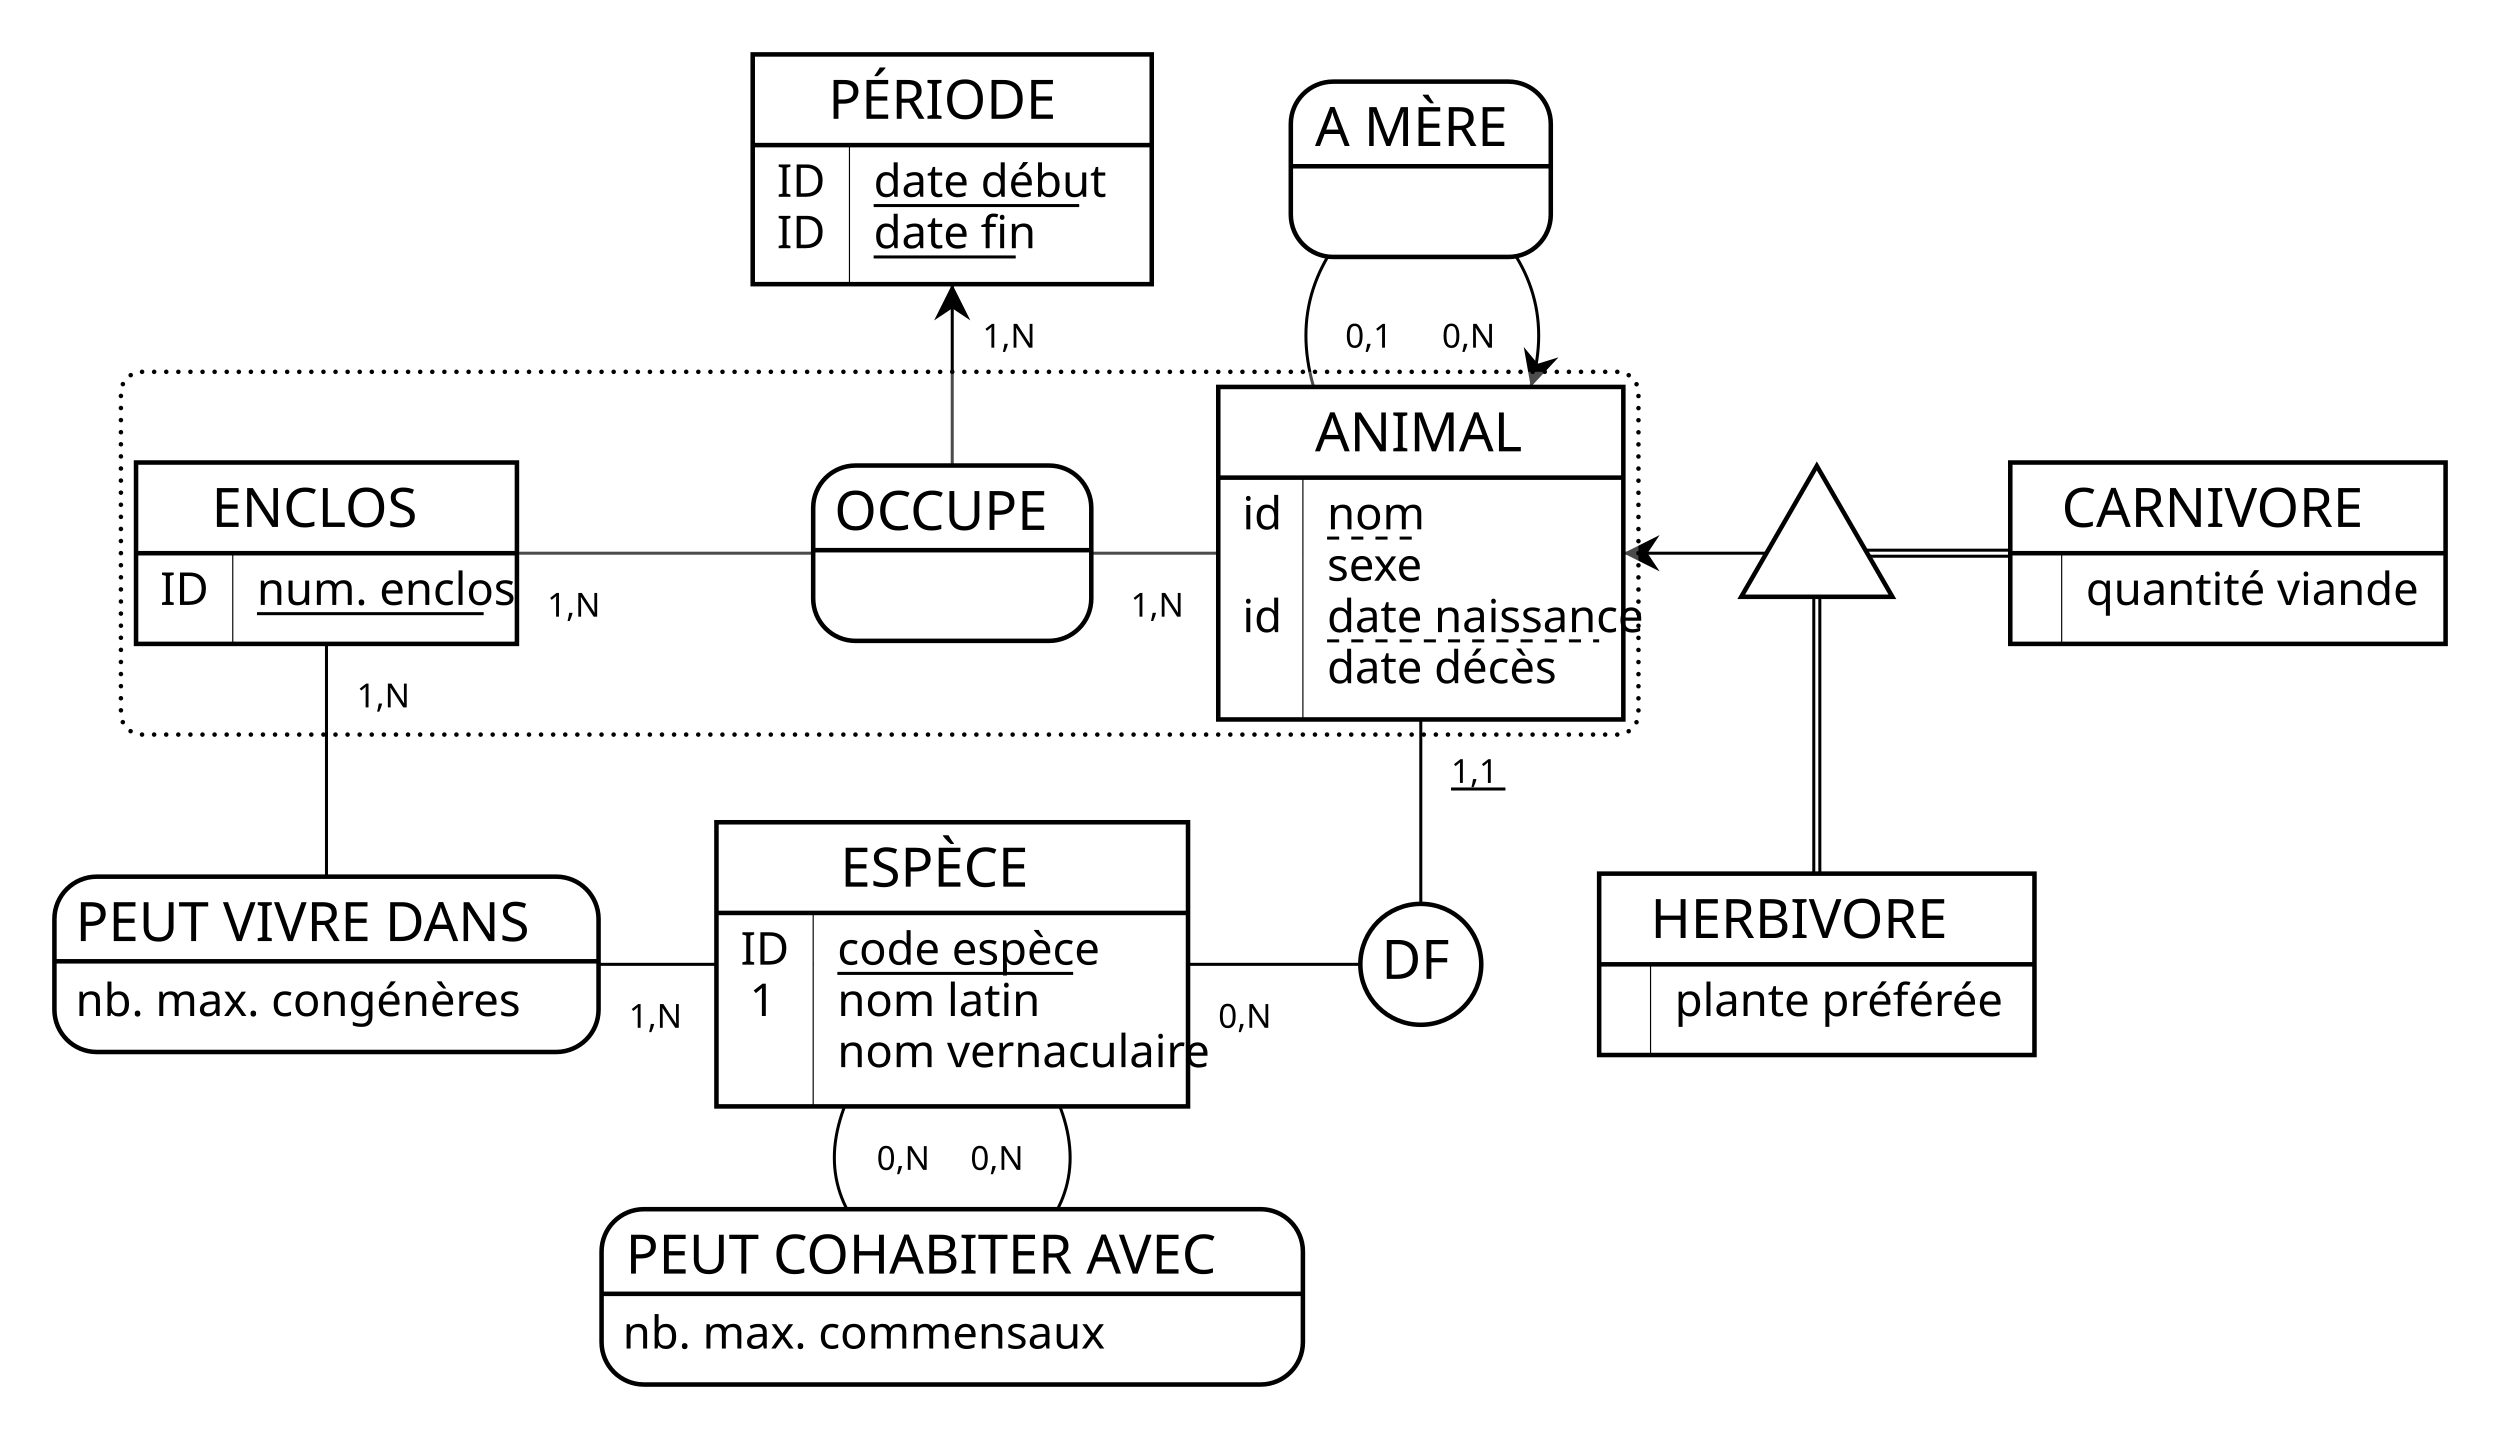
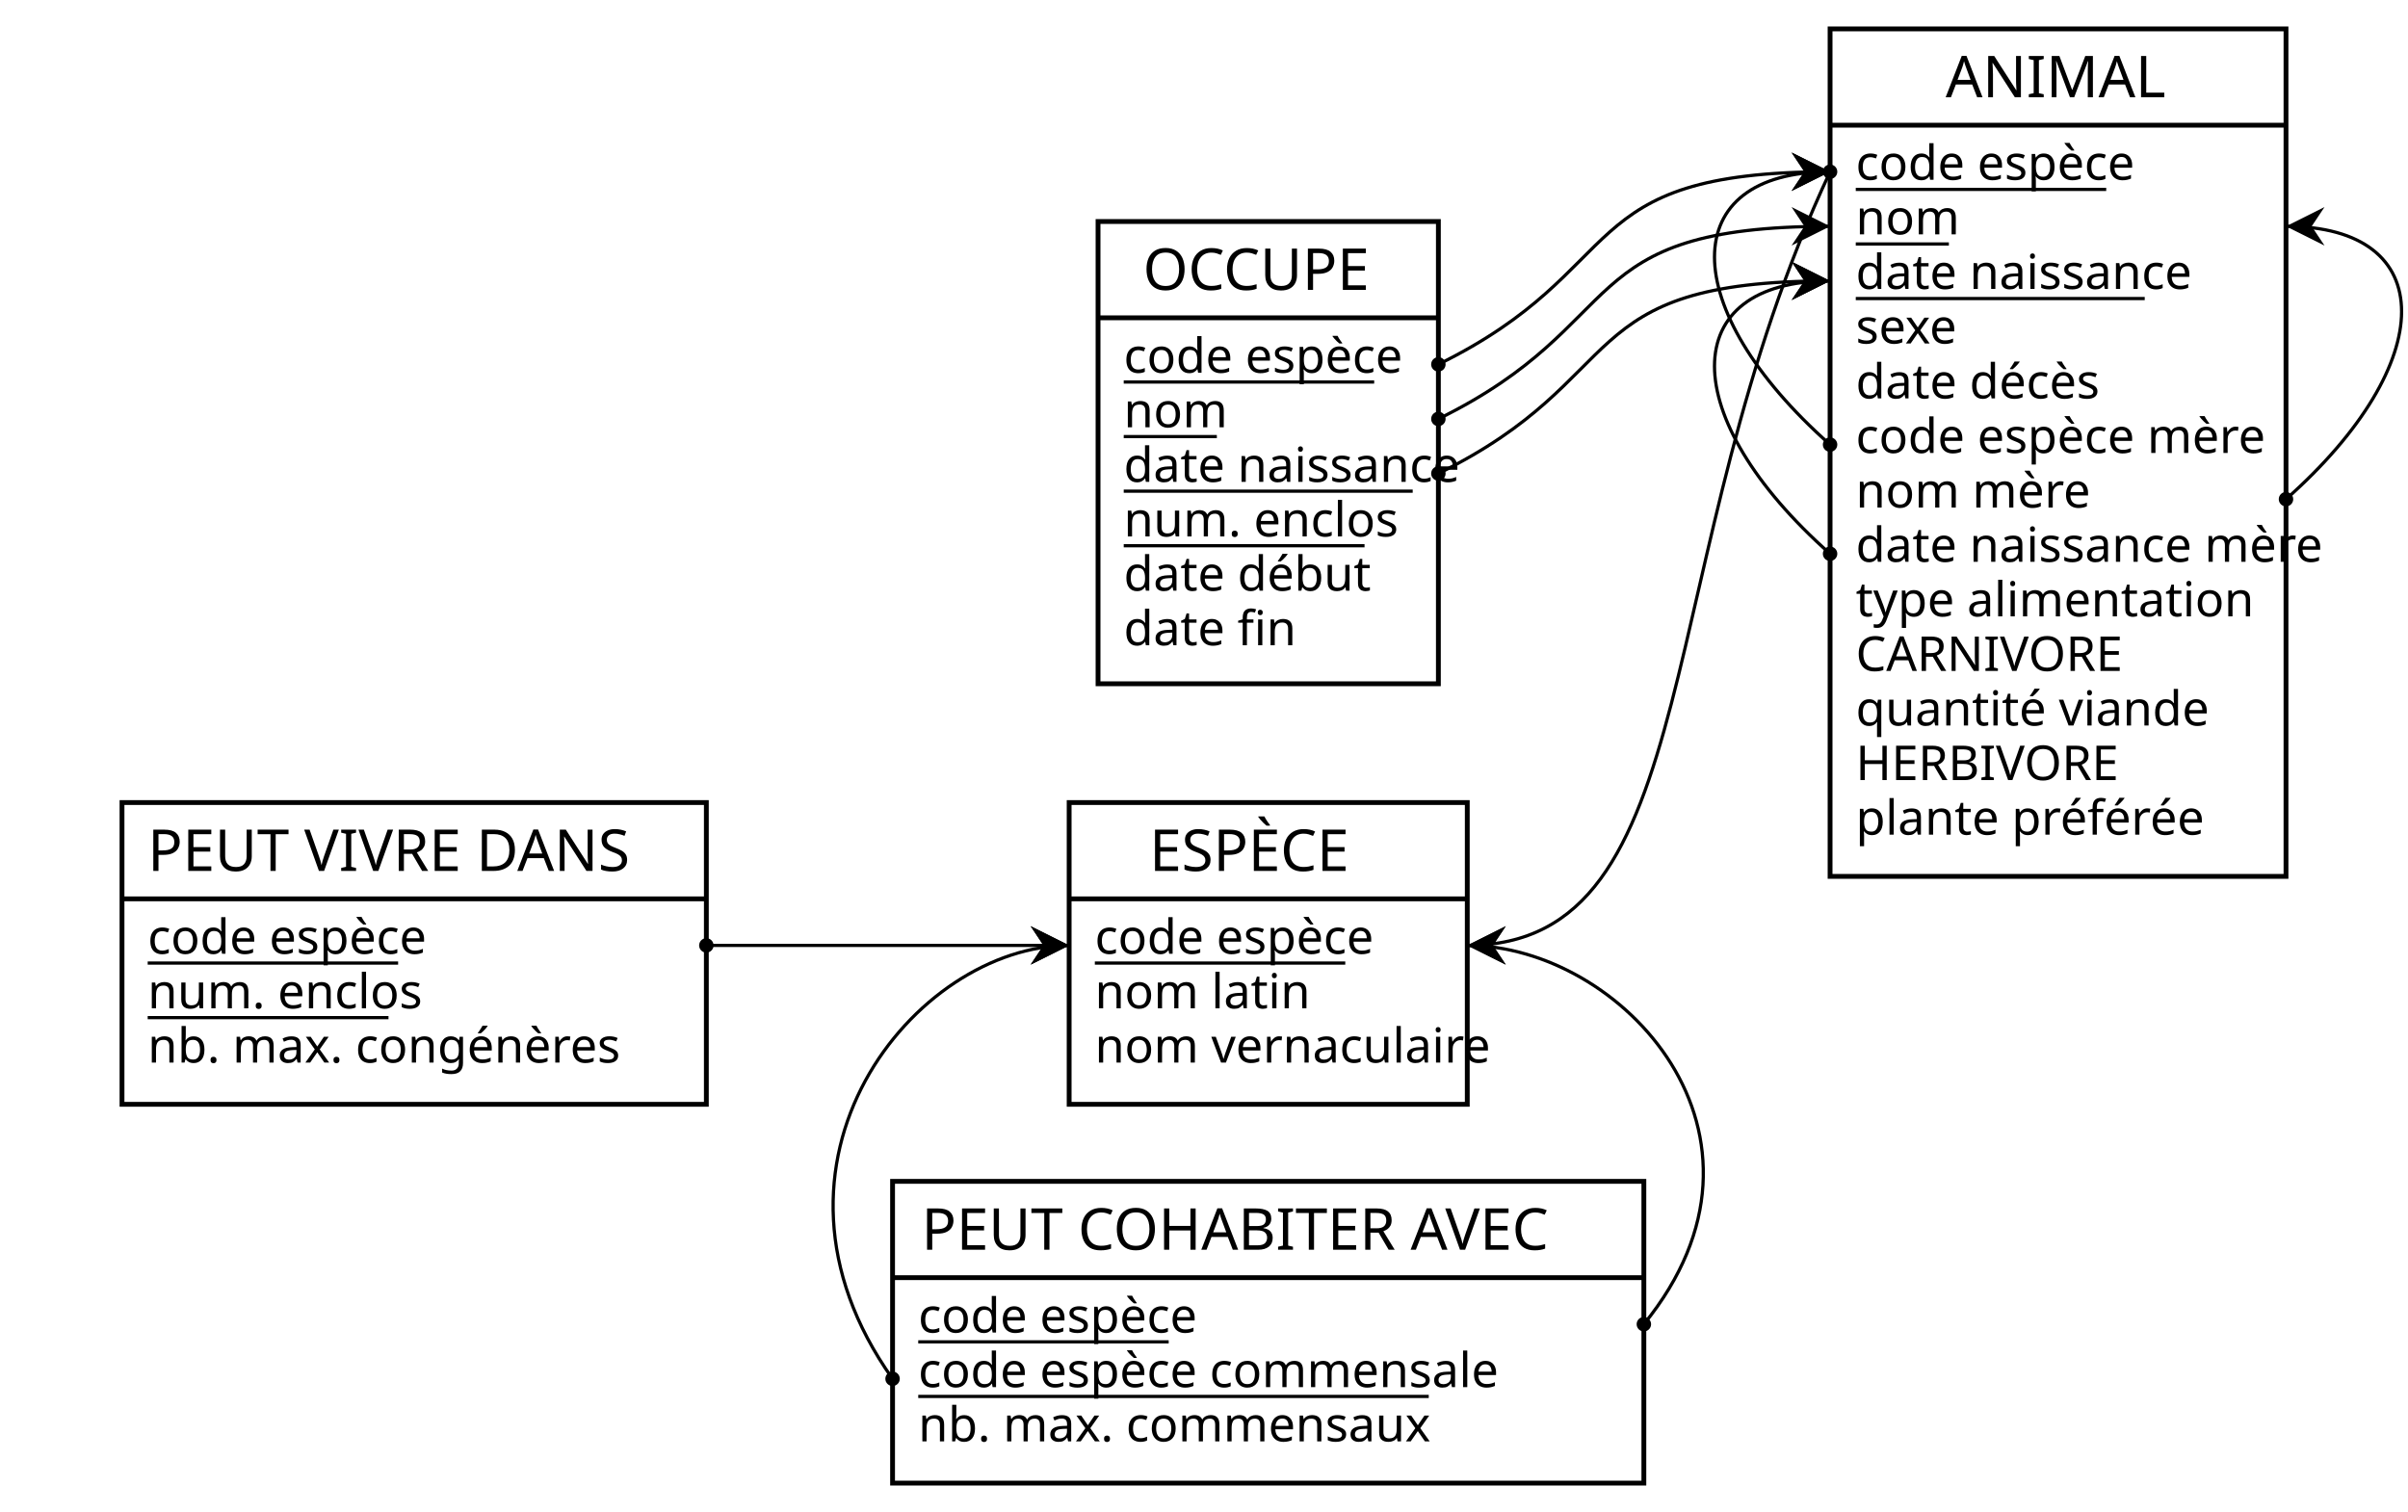
- <svg xmlns="http://www.w3.org/2000/svg" width="827" height="476" viewBox="0 0 827 476">
-   <rect x="0" y="0" width="827" height="476" fill="#FFFFFF" stroke="none" stroke-width="0" />
+ <svg xmlns="http://www.w3.org/2000/svg" width="750" height="471" viewBox="0 0 750 471">
+   <rect id="frame" x="0" y="0" width="750" height="471" fill="#FFFFFF" stroke="none" stroke-width="0" />
  <g>
-     <line x1="470" y1="183" x2="601" y2="183" stroke="#000000" stroke-width="1" />
-     <polygon points="537 183 549 177 545 183 549 189" fill="#000000" stroke-width="0" />
-     <line x1="737" y1="184" x2="601" y2="184" stroke="#000000" stroke-width="1" />
-     <line x1="737" y1="182" x2="601" y2="182" stroke="#000000" stroke-width="1" />
-     <line x1="602" y1="319" x2="602" y2="183" stroke="#000000" stroke-width="1" />
-     <line x1="600" y1="319" x2="600" y2="183" stroke="#000000" stroke-width="1" />
    <g>
-       <polygon points="601 154.13 576 197.43 626 197.43" stroke="#000000" stroke-width="1.5" fill="#FFFFFF" />
-       <text x="601" y="189" fill="#000000" font-family="Copperplate" font-size="18" />
+       <rect x="342" y="69" width="106" height="30" fill="#FFFFFF" stroke="none" stroke-width="0" opacity="1" />
+       <rect x="342" y="99" width="106" height="114" fill="#FFFFFF" stroke="none" stroke-width="0" opacity="1" />
+       <rect x="342" y="69" width="106" height="144" fill="none" stroke="#000000" stroke-width="1.5" opacity="1" />
+       <line x1="342" y1="99" x2="448" y2="99" stroke="#000000" stroke-width="1.5" />
    </g>
-   </g>
-   <g>
-     <path d="M470 183 C419.33 129.33 419.33 87 470 56" fill="none" stroke="#000000" stroke-width="1" />
-     <path d="M470 183 C522 129.33 522 87 470 56" fill="none" stroke="#000000" stroke-width="1" />
-     <polygon points="506.39 127.99 504.06 114.78 508.67 120.33 515.56 118.2" fill="#000000" stroke-width="0" />
-     <g>
-       <path d="M499 27 a14 14 90 0 1 14 14 V55 h-86 V41 a14 14 90 0 1 14 -14" fill="#FFFFFF" stroke="#FFFFFF" stroke-width="0" />
-       <path d="M513 55 v16 a14 14 90 0 1 -14 14 H441 a14 14 90 0 1 -14 -14 V55 H86" fill="#FFFFFF" stroke="#FFFFFF" stroke-width="0" />
-       <rect x="427" y="27" width="86" height="58" fill="none" rx="14" stroke="#000000" stroke-width="1.5" />
-       <line x1="427" y1="55" x2="513" y2="55" stroke="#000000" stroke-width="1.5" />
-       <text x="435" y="48.3" fill="#000000" font-family="Copperplate" font-size="18">A MÈRE</text>
-     </g>
-     <text x="445" y="115" fill="#000000" font-family="Futura" font-size="11">0,1</text>
-     <text x="477" y="115" fill="#000000" font-family="Futura" font-size="11">0,N</text>
-   </g>
-   <g>
-     <line x1="470" y1="183" x2="315" y2="183" stroke="#000000" stroke-width="1" />
-     <line x1="315" y1="56" x2="315" y2="183" stroke="#000000" stroke-width="1" />
-     <polygon points="315 94 321 106 315 102 309 106" fill="#000000" stroke-width="0" />
-     <line x1="108" y1="183" x2="315" y2="183" stroke="#000000" stroke-width="1" />
-     <g>
-       <path d="M47 123 L535 123 a7 7 0 0 1 7 7 L542 236 a7 7 0 0 1 -7 7 L47 243 a7 7 0 0 1 -7 -7 L40 130 a7 7 0 0 1 7 -7" fill="#FFFFFF" stroke="none" stroke-width="0" opacity="0.3" />
-       <path d="M47 123 L535 123 a7 7 0 0 1 7 7 L542 236 a7 7 0 0 1 -7 7 L47 243 a7 7 0 0 1 -7 -7 L40 130 a7 7 0 0 1 7 -7" fill="none" stroke="#000000" stroke-width="1.5" stroke-dasharray="0,4" stroke-linecap="round" />
-       <path d="M347 154 a14 14 90 0 1 14 14 V182 h-92 V168 a14 14 90 0 1 14 -14" fill="#FFFFFF" stroke="#FFFFFF" stroke-width="0" />
-       <path d="M361 182 v16 a14 14 90 0 1 -14 14 H283 a14 14 90 0 1 -14 -14 V182 H92" fill="#FFFFFF" stroke="#FFFFFF" stroke-width="0" />
-       <rect x="269" y="154" width="92" height="58" fill="none" rx="14" stroke="#000000" stroke-width="1.5" />
-       <line x1="269" y1="182" x2="361" y2="182" stroke="#000000" stroke-width="1.5" />
-       <text x="276" y="175.3" fill="#000000" font-family="Copperplate" font-size="18">OCCUPE</text>
-     </g>
-     <text x="374" y="204" fill="#000000" font-family="Futura" font-size="11">1,N</text>
-     <text x="325" y="115" fill="#000000" font-family="Futura" font-size="11">1,N</text>
-     <text x="181" y="204" fill="#000000" font-family="Futura" font-size="11">1,N</text>
-   </g>
-   <g>
-     <line x1="315" y1="319" x2="108" y2="319" stroke="#000000" stroke-width="1" />
-     <line x1="108" y1="183" x2="108" y2="319" stroke="#000000" stroke-width="1" />
-     <g>
-       <path d="M184 290 a14 14 90 0 1 14 14 V318 h-180 V304 a14 14 90 0 1 14 -14" fill="#FFFFFF" stroke="#FFFFFF" stroke-width="0" />
-       <path d="M198 318 v16 a14 14 90 0 1 -14 14 H32 a14 14 90 0 1 -14 -14 V318 H180" fill="#FFFFFF" stroke="#FFFFFF" stroke-width="0" />
-       <rect x="18" y="290" width="180" height="58" fill="none" rx="14" stroke="#000000" stroke-width="1.5" />
-       <line x1="18" y1="318" x2="198" y2="318" stroke="#000000" stroke-width="1.5" />
-       <text x="25" y="311.3" fill="#000000" font-family="Copperplate" font-size="18">PEUT VIVRE DANS</text>
-       <text x="25" y="336.1" fill="#000000" font-family="Gill Sans" font-size="15">nb. max. congénères</text>
-     </g>
-     <text x="208" y="340" fill="#000000" font-family="Futura" font-size="11">1,N</text>
-     <text x="118" y="234" fill="#000000" font-family="Futura" font-size="11">1,N</text>
-   </g>
-   <g>
-     <line x1="315" y1="319" x2="470" y2="319" stroke="#000000" stroke-width="1" />
-     <line x1="470" y1="183" x2="470" y2="319" stroke="#000000" stroke-width="1" />
-     <g>
-       <circle cx="470" cy="319" r="20" stroke="#000000" stroke-width="1.5" fill="#FFFFFF" />
-       <text x="457" y="323.8" fill="#000000" font-family="Copperplate" font-size="18">DF</text>
-     </g>
-     <text x="403" y="340" fill="#000000" font-family="Futura" font-size="11">0,N</text>
-     <text x="480" y="259" fill="#000000" font-family="Futura" font-size="11">1,1</text>
-     <line x1="480" y1="261" x2="498" y2="261" stroke="#000000" stroke-width="1" />
-   </g>
-   <g>
-     <path d="M315 319 C367 367.67 367 404.33 315 429" fill="none" stroke="#000000" stroke-width="1" />
-     <path d="M315 319 C263 367.67 263 404.33 315 429" fill="none" stroke="#000000" stroke-width="1" />
-     <g>
-       <path d="M417 400 a14 14 90 0 1 14 14 V428 h-232 V414 a14 14 90 0 1 14 -14" fill="#FFFFFF" stroke="#FFFFFF" stroke-width="0" />
-       <path d="M431 428 v16 a14 14 90 0 1 -14 14 H213 a14 14 90 0 1 -14 -14 V428 H232" fill="#FFFFFF" stroke="#FFFFFF" stroke-width="0" />
-       <rect x="199" y="400" width="232" height="58" fill="none" rx="14" stroke="#000000" stroke-width="1.5" />
-       <line x1="199" y1="428" x2="431" y2="428" stroke="#000000" stroke-width="1.5" />
-       <text x="207" y="421.3" fill="#000000" font-family="Copperplate" font-size="18">PEUT COHABITER AVEC</text>
-       <text x="206" y="446.1" fill="#000000" font-family="Gill Sans" font-size="15">nb. max. commensaux</text>
-     </g>
-     <text x="321" y="387" fill="#000000" font-family="Futura" font-size="11">0,N</text>
-     <text x="290" y="387" fill="#000000" font-family="Futura" font-size="11">0,N</text>
+     <text x="356" y="90.3" fill="#000000" font-family="Copperplate" font-size="18">OCCUPE</text>
+     <text x="350" y="116.1" fill="#000000" font-family="Gill Sans" font-size="15">code espèce</text>
+     <line x1="350" y1="119" x2="428" y2="119" stroke="#000000" stroke-width="1" />
+     <text x="350" y="133.1" fill="#000000" font-family="Gill Sans" font-size="15">nom</text>
+     <line x1="350" y1="136" x2="379" y2="136" stroke="#000000" stroke-width="1" />
+     <text x="350" y="150.1" fill="#000000" font-family="Gill Sans" font-size="15">date naissance</text>
+     <line x1="350" y1="153" x2="440" y2="153" stroke="#000000" stroke-width="1" />
+     <text x="350" y="167.1" fill="#000000" font-family="Gill Sans" font-size="15">num. enclos</text>
+     <line x1="350" y1="170" x2="425" y2="170" stroke="#000000" stroke-width="1" />
+     <text x="350" y="184" fill="#000000" font-family="Gill Sans" font-size="15">date début</text>
+     <text x="350" y="201" fill="#000000" font-family="Gill Sans" font-size="15">date fin</text>
  </g>
  <g>
    <g>
-       <rect x="249" y="18" width="132" height="30" fill="#FFFFFF" stroke="none" stroke-width="0" opacity="1" />
-       <rect x="281" y="48" width="100" height="46" fill="#FFFFFF" stroke="none" stroke-width="0" opacity="1" />
-       <rect x="249" y="48" width="32" height="46" fill="#FFFFFF" stroke="none" stroke-width="0" opacity="1" />
-       <line x1="281" y1="48" x2="281" y2="94" stroke="#000000" stroke-width="0.38" />
-       <rect x="249" y="18" width="132" height="76" fill="none" stroke="#000000" stroke-width="1.5" opacity="1" />
-       <line x1="249" y1="48" x2="381" y2="48" stroke="#000000" stroke-width="1.5" />
+       <rect x="570" y="9" width="142" height="30" fill="#FFFFFF" stroke="none" stroke-width="0" opacity="1" />
+       <rect x="570" y="39" width="142" height="234" fill="#FFFFFF" stroke="none" stroke-width="0" opacity="1" />
+       <rect x="570" y="9" width="142" height="264" fill="none" stroke="#000000" stroke-width="1.5" opacity="1" />
+       <line x1="570" y1="39" x2="712" y2="39" stroke="#000000" stroke-width="1.5" />
    </g>
-     <text x="274" y="39.3" fill="#000000" font-family="Copperplate" font-size="18">PÉRIODE</text>
-     <text x="289" y="65.1" fill="#000000" font-family="Gill Sans" font-size="15">date début</text>
-     <text x="257" y="65.1" fill="#000000" font-family="Gill Sans" font-size="15">ID</text>
-     <line x1="289" y1="68" x2="357" y2="68" stroke="#000000" stroke-width="1" />
-     <text x="289" y="82.1" fill="#000000" font-family="Gill Sans" font-size="15">date fin</text>
-     <text x="257" y="82.1" fill="#000000" font-family="Gill Sans" font-size="15">ID</text>
-     <line x1="289" y1="85" x2="336" y2="85" stroke="#000000" stroke-width="1" />
+     <text x="606" y="30.3" fill="#000000" font-family="Copperplate" font-size="18">ANIMAL</text>
+     <text x="578" y="56" fill="#000000" font-family="Gill Sans" font-size="15">code espèce</text>
+     <line x1="578" y1="59" x2="656" y2="59" stroke="#000000" stroke-width="1" />
+     <text x="578" y="73" fill="#000000" font-family="Gill Sans" font-size="15">nom</text>
+     <line x1="578" y1="76" x2="607" y2="76" stroke="#000000" stroke-width="1" />
+     <text x="578" y="90" fill="#000000" font-family="Gill Sans" font-size="15">date naissance</text>
+     <line x1="578" y1="93" x2="668" y2="93" stroke="#000000" stroke-width="1" />
+     <text x="578" y="107" fill="#000000" font-family="Gill Sans" font-size="15">sexe</text>
+     <text x="578" y="124.1" fill="#000000" font-family="Gill Sans" font-size="15">date décès</text>
+     <text x="578" y="141.1" fill="#000000" font-family="Gill Sans" font-size="15">code espèce mère</text>
+     <text x="578" y="158.1" fill="#000000" font-family="Gill Sans" font-size="15">nom mère</text>
+     <text x="578" y="175" fill="#000000" font-family="Gill Sans" font-size="15">date naissance mère</text>
+     <text x="578" y="192" fill="#000000" font-family="Gill Sans" font-size="15">type alimentation</text>
+     <text x="578" y="209" fill="#000000" font-family="Gill Sans" font-size="15">CARNIVORE</text>
+     <text x="578" y="226" fill="#000000" font-family="Gill Sans" font-size="15">quantité viande</text>
+     <text x="578" y="243" fill="#000000" font-family="Gill Sans" font-size="15">HERBIVORE</text>
+     <text x="578" y="260" fill="#000000" font-family="Gill Sans" font-size="15">plante préférée</text>
  </g>
  <g>
    <g>
-       <rect x="45" y="153" width="126" height="30" fill="#FFFFFF" stroke="none" stroke-width="0" opacity="1" />
-       <rect x="77" y="183" width="94" height="30" fill="#FFFFFF" stroke="none" stroke-width="0" opacity="1" />
-       <rect x="45" y="183" width="32" height="30" fill="#FFFFFF" stroke="none" stroke-width="0" opacity="1" />
-       <line x1="77" y1="183" x2="77" y2="213" stroke="#000000" stroke-width="0.38" />
-       <rect x="45" y="153" width="126" height="60" fill="none" stroke="#000000" stroke-width="1.5" opacity="1" />
-       <line x1="45" y1="183" x2="171" y2="183" stroke="#000000" stroke-width="1.5" />
+       <rect x="38" y="250" width="182" height="30" fill="#FFFFFF" stroke="none" stroke-width="0" opacity="1" />
+       <rect x="38" y="280" width="182" height="64" fill="#FFFFFF" stroke="none" stroke-width="0" opacity="1" />
+       <rect x="38" y="250" width="182" height="94" fill="none" stroke="#000000" stroke-width="1.5" opacity="1" />
+       <line x1="38" y1="280" x2="220" y2="280" stroke="#000000" stroke-width="1.5" />
    </g>
-     <text x="70" y="174.3" fill="#000000" font-family="Copperplate" font-size="18">ENCLOS</text>
-     <text x="85" y="200.1" fill="#000000" font-family="Gill Sans" font-size="15">num. enclos</text>
-     <text x="53" y="200.1" fill="#000000" font-family="Gill Sans" font-size="15">ID</text>
-     <line x1="85" y1="203" x2="160" y2="203" stroke="#000000" stroke-width="1" />
+     <text x="46" y="271.3" fill="#000000" font-family="Copperplate" font-size="18">PEUT VIVRE DANS</text>
+     <text x="46" y="297.1" fill="#000000" font-family="Gill Sans" font-size="15">code espèce</text>
+     <line x1="46" y1="300" x2="124" y2="300" stroke="#000000" stroke-width="1" />
+     <text x="46" y="314.1" fill="#000000" font-family="Gill Sans" font-size="15">num. enclos</text>
+     <line x1="46" y1="317" x2="121" y2="317" stroke="#000000" stroke-width="1" />
+     <text x="46" y="331" fill="#000000" font-family="Gill Sans" font-size="15">nb. max. congénères</text>
  </g>
  <g>
    <g>
-       <rect x="403" y="128" width="134" height="30" fill="#FFFFFF" stroke="none" stroke-width="0" opacity="1" />
-       <rect x="431" y="158" width="106" height="80" fill="#FFFFFF" stroke="none" stroke-width="0" opacity="1" />
-       <rect x="403" y="158" width="28" height="80" fill="#FFFFFF" stroke="none" stroke-width="0" opacity="1" />
-       <line x1="431" y1="158" x2="431" y2="238" stroke="#000000" stroke-width="0.38" />
-       <rect x="403" y="128" width="134" height="110" fill="none" stroke="#000000" stroke-width="1.5" opacity="1" />
-       <line x1="403" y1="158" x2="537" y2="158" stroke="#000000" stroke-width="1.5" />
+       <rect x="333" y="250" width="124" height="30" fill="#FFFFFF" stroke="none" stroke-width="0" opacity="1" />
+       <rect x="333" y="280" width="124" height="64" fill="#FFFFFF" stroke="none" stroke-width="0" opacity="1" />
+       <rect x="333" y="250" width="124" height="94" fill="none" stroke="#000000" stroke-width="1.5" opacity="1" />
+       <line x1="333" y1="280" x2="457" y2="280" stroke="#000000" stroke-width="1.5" />
    </g>
-     <text x="435" y="149.3" fill="#000000" font-family="Copperplate" font-size="18">ANIMAL</text>
-     <text x="439" y="175.1" fill="#000000" font-family="Gill Sans" font-size="15">nom</text>
-     <text x="411" y="175.1" fill="#000000" font-family="Gill Sans" font-size="15">id</text>
-     <line x1="439" y1="178" x2="468" y2="178" stroke="#000000" stroke-width="1" stroke-dasharray="4" />
-     <text x="439" y="192.1" fill="#000000" font-family="Gill Sans" font-size="15">sexe</text>
-     <text x="416" y="192.1" fill="#000000" font-family="Gill Sans" font-size="15" />
-     <text x="439" y="209.1" fill="#000000" font-family="Gill Sans" font-size="15">date naissance</text>
-     <text x="411" y="209.1" fill="#000000" font-family="Gill Sans" font-size="15">id</text>
-     <line x1="439" y1="212" x2="529" y2="212" stroke="#000000" stroke-width="1" stroke-dasharray="4" />
-     <text x="439" y="226" fill="#000000" font-family="Gill Sans" font-size="15">date décès</text>
-     <text x="416" y="226" fill="#000000" font-family="Gill Sans" font-size="15" />
+     <text x="358" y="271.3" fill="#000000" font-family="Copperplate" font-size="18">ESPÈCE</text>
+     <text x="341" y="297.1" fill="#000000" font-family="Gill Sans" font-size="15">code espèce</text>
+     <line x1="341" y1="300" x2="419" y2="300" stroke="#000000" stroke-width="1" />
+     <text x="341" y="314.1" fill="#000000" font-family="Gill Sans" font-size="15">nom latin</text>
+     <text x="341" y="331" fill="#000000" font-family="Gill Sans" font-size="15">nom vernaculaire</text>
  </g>
  <g>
    <g>
-       <rect x="665" y="153" width="144" height="30" fill="#FFFFFF" stroke="none" stroke-width="0" opacity="1" />
-       <rect x="682" y="183" width="127" height="30" fill="#FFFFFF" stroke="none" stroke-width="0" opacity="1" />
-       <rect x="665" y="183" width="17" height="30" fill="#FFFFFF" stroke="none" stroke-width="0" opacity="1" />
-       <line x1="682" y1="183" x2="682" y2="213" stroke="#000000" stroke-width="0.38" />
-       <rect x="665" y="153" width="144" height="60" fill="none" stroke="#000000" stroke-width="1.5" opacity="1" />
-       <line x1="665" y1="183" x2="809" y2="183" stroke="#000000" stroke-width="1.5" />
+       <rect x="278" y="368" width="234" height="30" fill="#FFFFFF" stroke="none" stroke-width="0" opacity="1" />
+       <rect x="278" y="398" width="234" height="64" fill="#FFFFFF" stroke="none" stroke-width="0" opacity="1" />
+       <rect x="278" y="368" width="234" height="94" fill="none" stroke="#000000" stroke-width="1.5" opacity="1" />
+       <line x1="278" y1="398" x2="512" y2="398" stroke="#000000" stroke-width="1.5" />
    </g>
-     <text x="682" y="174.3" fill="#000000" font-family="Copperplate" font-size="18">CARNIVORE</text>
-     <text x="690" y="200.1" fill="#000000" font-family="Gill Sans" font-size="15">quantité viande</text>
-     <text x="673" y="200.1" fill="#000000" font-family="Gill Sans" font-size="15" />
+     <text x="287" y="389.3" fill="#000000" font-family="Copperplate" font-size="18">PEUT COHABITER AVEC</text>
+     <text x="286" y="415.1" fill="#000000" font-family="Gill Sans" font-size="15">code espèce</text>
+     <line x1="286" y1="418" x2="364" y2="418" stroke="#000000" stroke-width="1" />
+     <text x="286" y="432.1" fill="#000000" font-family="Gill Sans" font-size="15">code espèce commensale</text>
+     <line x1="286" y1="435" x2="445" y2="435" stroke="#000000" stroke-width="1" />
+     <text x="286" y="449" fill="#000000" font-family="Gill Sans" font-size="15">nb. max. commensaux</text>
  </g>
-   <g>
-     <g>
-       <rect x="237" y="272" width="156" height="30" fill="#FFFFFF" stroke="none" stroke-width="0" opacity="1" />
-       <rect x="269" y="302" width="124" height="64" fill="#FFFFFF" stroke="none" stroke-width="0" opacity="1" />
-       <rect x="237" y="302" width="32" height="64" fill="#FFFFFF" stroke="none" stroke-width="0" opacity="1" />
-       <line x1="269" y1="302" x2="269" y2="366" stroke="#000000" stroke-width="0.38" />
-       <rect x="237" y="272" width="156" height="94" fill="none" stroke="#000000" stroke-width="1.5" opacity="1" />
-       <line x1="237" y1="302" x2="393" y2="302" stroke="#000000" stroke-width="1.5" />
-     </g>
-     <text x="278" y="293.3" fill="#000000" font-family="Copperplate" font-size="18">ESPÈCE</text>
-     <text x="277" y="319.1" fill="#000000" font-family="Gill Sans" font-size="15">code espèce</text>
-     <text x="245" y="319.1" fill="#000000" font-family="Gill Sans" font-size="15">ID</text>
-     <line x1="277" y1="322" x2="355" y2="322" stroke="#000000" stroke-width="1" />
-     <text x="277" y="336.1" fill="#000000" font-family="Gill Sans" font-size="15">nom latin</text>
-     <text x="248" y="336.1" fill="#000000" font-family="Gill Sans" font-size="15">1</text>
-     <text x="277" y="353" fill="#000000" font-family="Gill Sans" font-size="15">nom vernaculaire</text>
-     <text x="252" y="353" fill="#000000" font-family="Gill Sans" font-size="15" />
-   </g>
-   <g>
-     <g>
-       <rect x="529" y="289" width="144" height="30" fill="#FFFFFF" stroke="none" stroke-width="0" opacity="1" />
-       <rect x="546" y="319" width="127" height="30" fill="#FFFFFF" stroke="none" stroke-width="0" opacity="1" />
-       <rect x="529" y="319" width="17" height="30" fill="#FFFFFF" stroke="none" stroke-width="0" opacity="1" />
-       <line x1="546" y1="319" x2="546" y2="349" stroke="#000000" stroke-width="0.38" />
-       <rect x="529" y="289" width="144" height="60" fill="none" stroke="#000000" stroke-width="1.5" opacity="1" />
-       <line x1="529" y1="319" x2="673" y2="319" stroke="#000000" stroke-width="1.5" />
-     </g>
-     <text x="546" y="310.3" fill="#000000" font-family="Copperplate" font-size="18">HERBIVORE</text>
-     <text x="554" y="336.1" fill="#000000" font-family="Gill Sans" font-size="15">plante préférée</text>
-     <text x="537" y="336.1" fill="#000000" font-family="Gill Sans" font-size="15" />
-   </g>
+   <path d="M448 113.5 C509 83.5 488.67 53.5 570 53.5" fill="none" stroke="#000000" stroke-width="1" />
+   <polygon points="570 53.5 558 59.5 562 53.5 558 47.5" fill="#000000" stroke-width="0" />
+   <circle cx="448" cy="113.5" r="1.5" stroke="#000000" stroke-width="1.5" fill="#000000" />
+   <path d="M448 130.5 C509 100.5 488.67 70.5 570 70.5" fill="none" stroke="#000000" stroke-width="1" />
+   <polygon points="570 70.5 558 76.5 562 70.5 558 64.5" fill="#000000" stroke-width="0" />
+   <circle cx="448" cy="130.5" r="1.5" stroke="#000000" stroke-width="1.5" fill="#000000" />
+   <path d="M448 147.5 C509 117.5 488.67 87.5 570 87.5" fill="none" stroke="#000000" stroke-width="1" />
+   <polygon points="570 87.5 558 93.5 562 87.5 558 81.5" fill="#000000" stroke-width="0" />
+   <circle cx="448" cy="147.5" r="1.5" stroke="#000000" stroke-width="1.5" fill="#000000" />
+   <path d="M570 53.5 C513.5 174 532.33 294.5 457 294.5" fill="none" stroke="#000000" stroke-width="1" />
+   <polygon points="457 294.5 469 288.5 465 294.5 469 300.5" fill="#000000" stroke-width="0" />
+   <circle cx="570" cy="53.5" r="1.5" stroke="#000000" stroke-width="1.5" fill="#000000" />
+   <path d="M570 138.5 C522 96 522 53.5 570 53.5" fill="none" stroke="#000000" stroke-width="1" />
+   <polygon points="570 53.5 558 59.5 562 53.5 558 47.5" fill="#000000" stroke-width="0" />
+   <circle cx="570" cy="138.5" r="1.5" stroke="#000000" stroke-width="1.5" fill="#000000" />
+   <path d="M712 155.5 C760 113 760 70.5 712 70.5" fill="none" stroke="#000000" stroke-width="1" />
+   <polygon points="712 70.5 724 64.5 720 70.5 724 76.5" fill="#000000" stroke-width="0" />
+   <circle cx="712" cy="155.5" r="1.5" stroke="#000000" stroke-width="1.5" fill="#000000" />
+   <path d="M570 172.5 C522 130 522 87.5 570 87.5" fill="none" stroke="#000000" stroke-width="1" />
+   <polygon points="570 87.5 558 93.5 562 87.5 558 81.5" fill="#000000" stroke-width="0" />
+   <circle cx="570" cy="172.5" r="1.5" stroke="#000000" stroke-width="1.5" fill="#000000" />
+   <path d="M220 294.5 C276.5 294.5 257.67 294.5 333 294.5" fill="none" stroke="#000000" stroke-width="1" />
+   <polygon points="333 294.5 321 300.5 325 294.5 321 288.5" fill="#000000" stroke-width="0" />
+   <circle cx="220" cy="294.5" r="1.5" stroke="#000000" stroke-width="1.5" fill="#000000" />
+   <path d="M512 412.5 C560 353.5 505 294.5 457 294.5" fill="none" stroke="#000000" stroke-width="1" />
+   <polygon points="457 294.5 469 288.5 465 294.5 469 300.5" fill="#000000" stroke-width="0" />
+   <circle cx="512" cy="412.5" r="1.5" stroke="#000000" stroke-width="1.5" fill="#000000" />
+   <path d="M278 429.5 C230 362 285 294.5 333 294.5" fill="none" stroke="#000000" stroke-width="1" />
+   <polygon points="333 294.5 321 300.5 325 294.5 321 288.5" fill="#000000" stroke-width="0" />
+   <circle cx="278" cy="429.5" r="1.5" stroke="#000000" stroke-width="1.5" fill="#000000" />
</svg>
